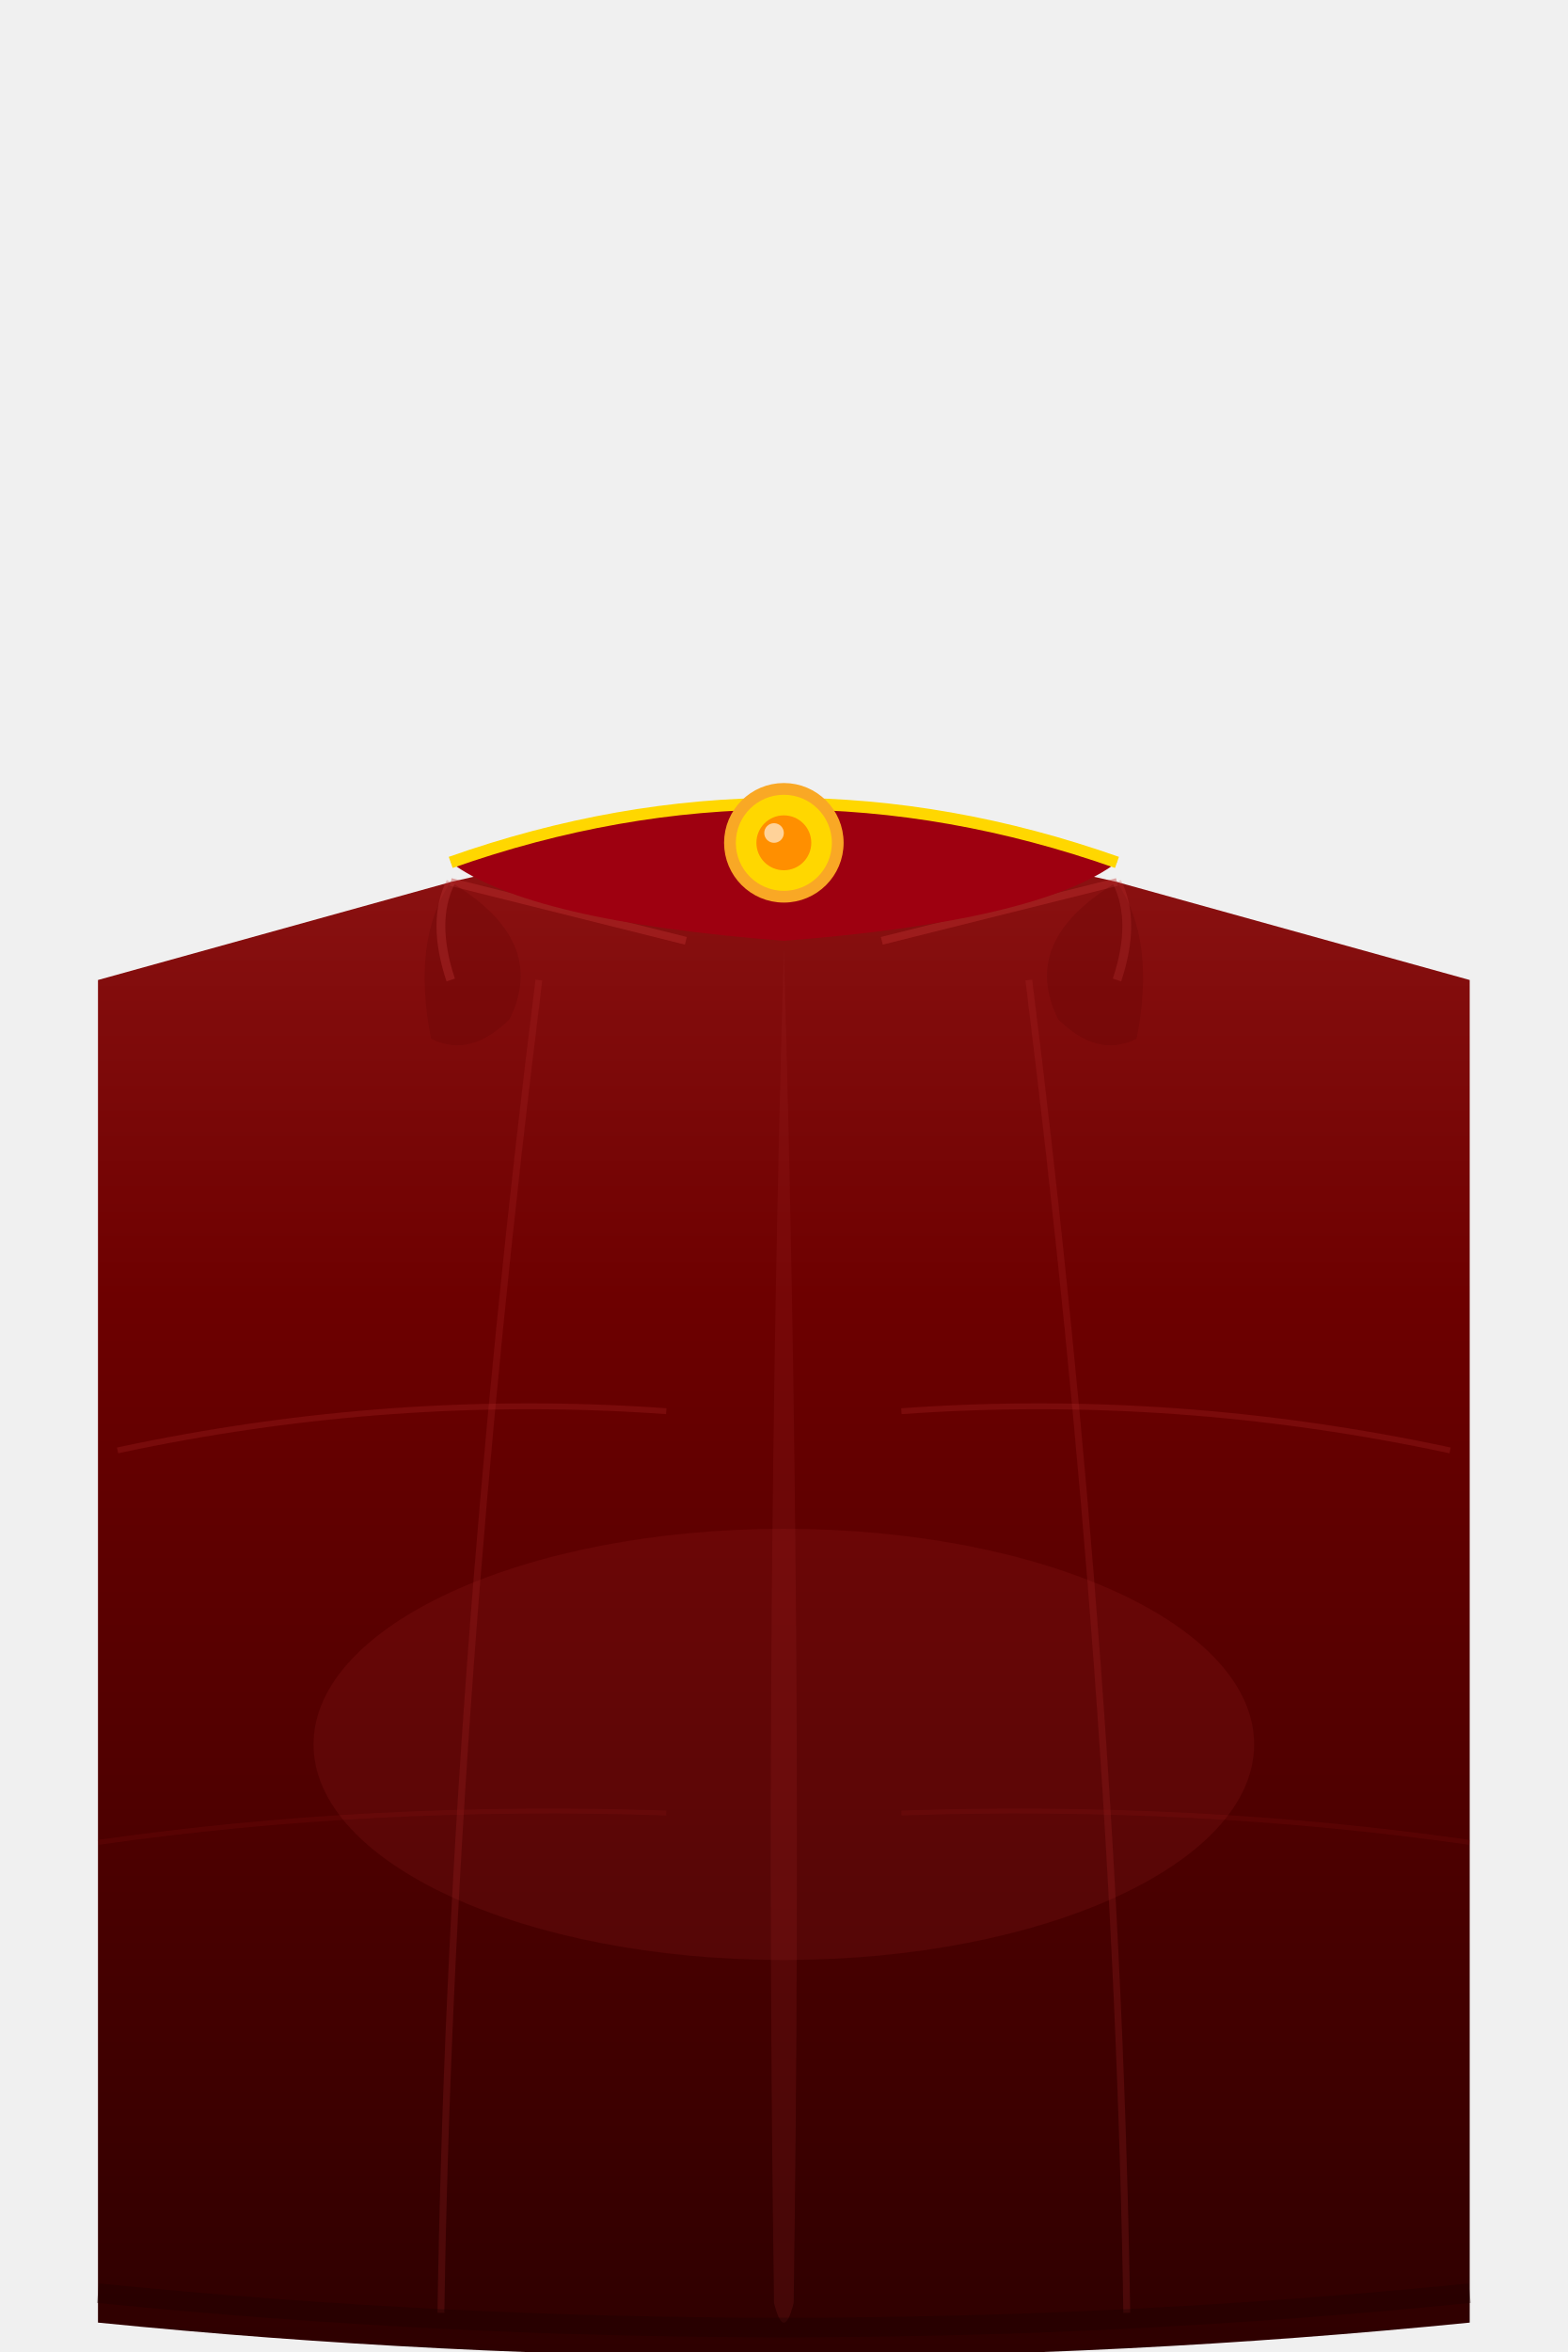
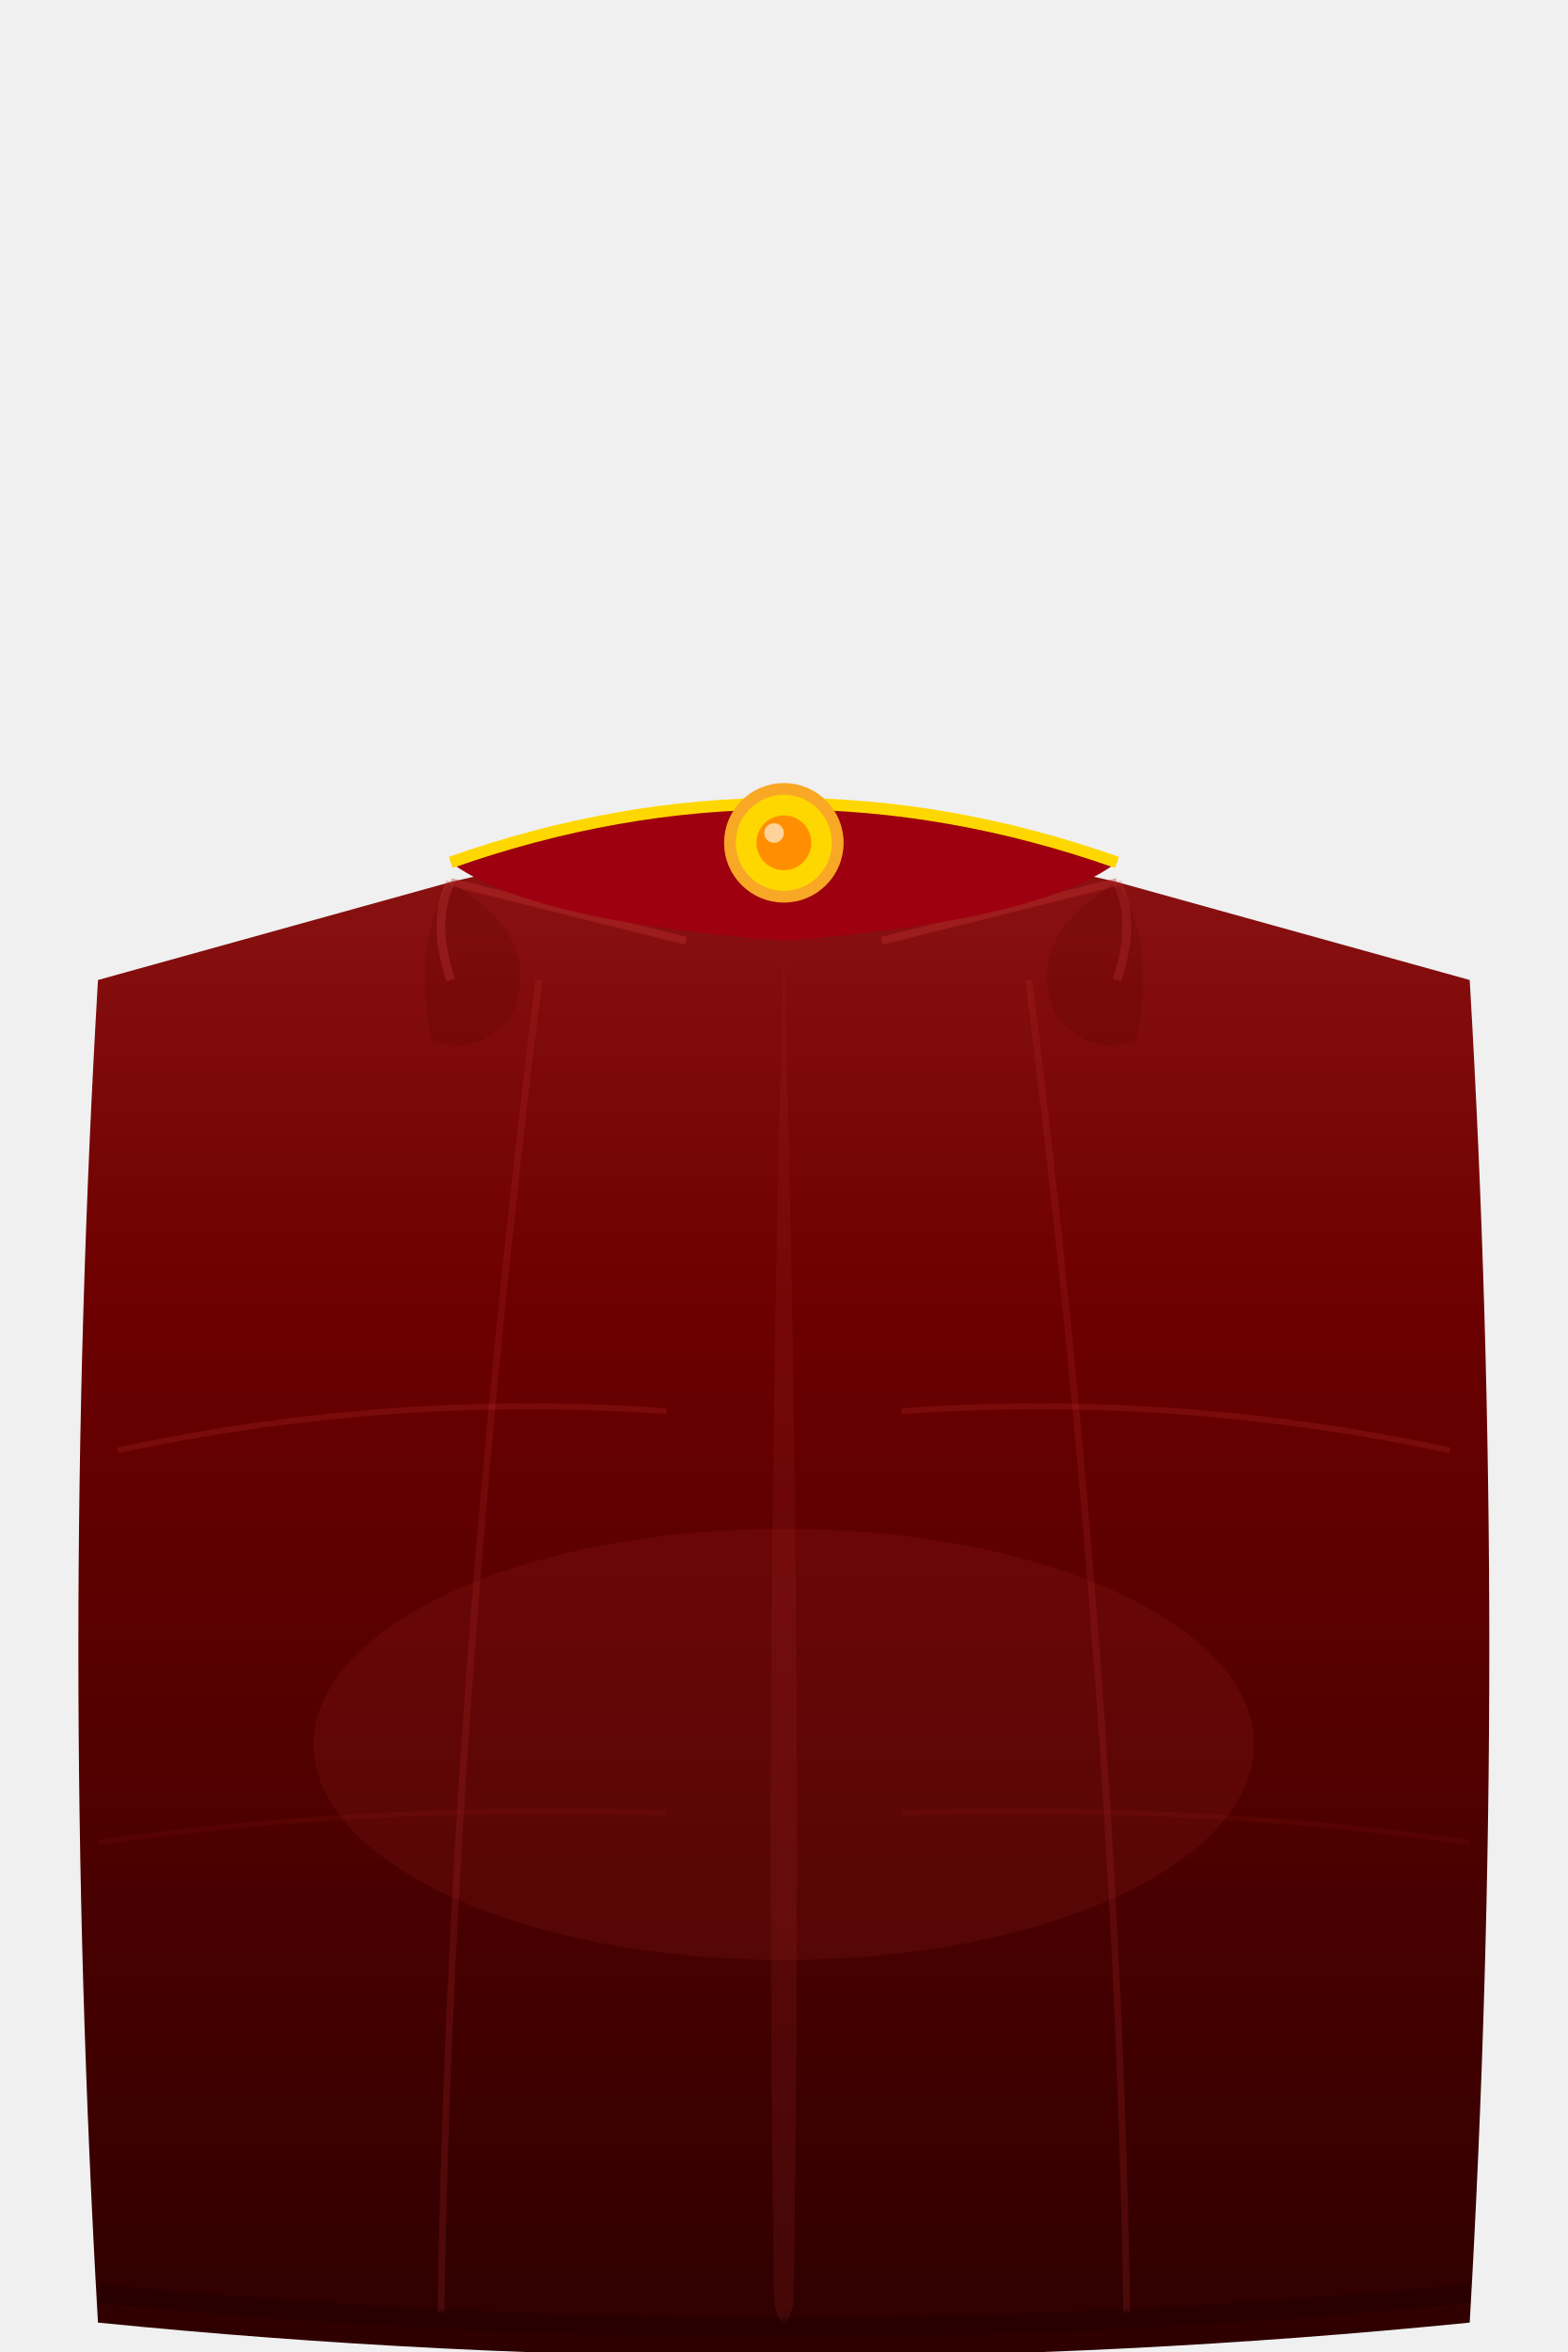
<svg xmlns="http://www.w3.org/2000/svg" viewBox="0 0 160 240">
  <defs>
    <linearGradient id="cr-cloth" x1="0%" y1="0%" x2="0%" y2="100%">
      <stop offset="0%" stop-color="#8c1212" />
      <stop offset="30%" stop-color="#6d0000" />
      <stop offset="100%" stop-color="#2e0000" />
    </linearGradient>
  </defs>
-   <path d="M 46 90 L 10 100 L 10 237 Q 80 244 150 237 L 150 100 L 114 90 Q 80 82 46 90 Z" fill="url(#cr-cloth)" />
+   <path d="M 46 90 L 10 100 Q 6 168 10 237 Q 80 244 150 237 Q 154 168 150 100 L 114 90 Q 80 82 46 90 Z" fill="url(#cr-cloth)" />
  <path d="M 80 97 Q 78 166 79 235 Q 80 239 81 235 Q 82 166 80 97 Z" fill="#a02828" opacity="0.18" />
  <path d="M 55 100 Q 46 172 45 236" fill="none" stroke="#c03030" stroke-width="0.7" opacity="0.18" />
  <path d="M 105 100 Q 114 172 115 236" fill="none" stroke="#c03030" stroke-width="0.7" opacity="0.18" />
  <path d="M 12 148 Q 40 142 68 144" fill="none" stroke="#c03030" stroke-width="0.6" opacity="0.22" />
  <path d="M 92 144 Q 120 142 148 148" fill="none" stroke="#c03030" stroke-width="0.6" opacity="0.22" />
  <path d="M 10 188 Q 38 184 68 185" fill="none" stroke="#8c1212" stroke-width="0.5" opacity="0.18" />
  <path d="M 92 185 Q 122 184 150 188" fill="none" stroke="#8c1212" stroke-width="0.5" opacity="0.18" />
  <path d="M 10 234 Q 80 241 150 234" fill="none" stroke="#1a0000" stroke-width="2" opacity="0.35" />
  <ellipse cx="80" cy="178" rx="48" ry="22" fill="#c03030" opacity="0.12" />
  <path d="M 46 90 Q 58 93 70 96" fill="none" stroke="#c03030" stroke-width="0.8" opacity="0.40" />
  <path d="M 114 90 Q 102 93 90 96" fill="none" stroke="#c03030" stroke-width="0.8" opacity="0.40" />
  <path d="M 46 90 Q 42 96 44 106 Q 48 108 52 104 Q 56 96 46 90 Z" fill="#5a0000" opacity="0.22" />
  <path d="M 114 90 Q 118 96 116 106 Q 112 108 108 104 Q 104 96 114 90 Z" fill="#5a0000" opacity="0.22" />
  <path d="M 46 90 Q 44 94 46 100" fill="none" stroke="#d04040" stroke-width="0.9" opacity="0.28" />
  <path d="M 114 90 Q 116 94 114 100" fill="none" stroke="#d04040" stroke-width="0.9" opacity="0.22" />
  <path d="M 46 88 Q 80 76 114 88 Q 106 94 80 96 Q 54 94 46 88 Z" fill="#9e0010" />
  <path d="M 46 88 Q 80 76 114 88" fill="none" stroke="#ffd700" stroke-width="1.2" />
  <circle cx="80" cy="86" r="5.5" fill="#ffd700" stroke="#f9a825" stroke-width="1.2" />
  <circle cx="80" cy="86" r="2.8" fill="#ff8f00" />
  <circle cx="79" cy="85" r="1" fill="white" opacity="0.6" />
</svg>
